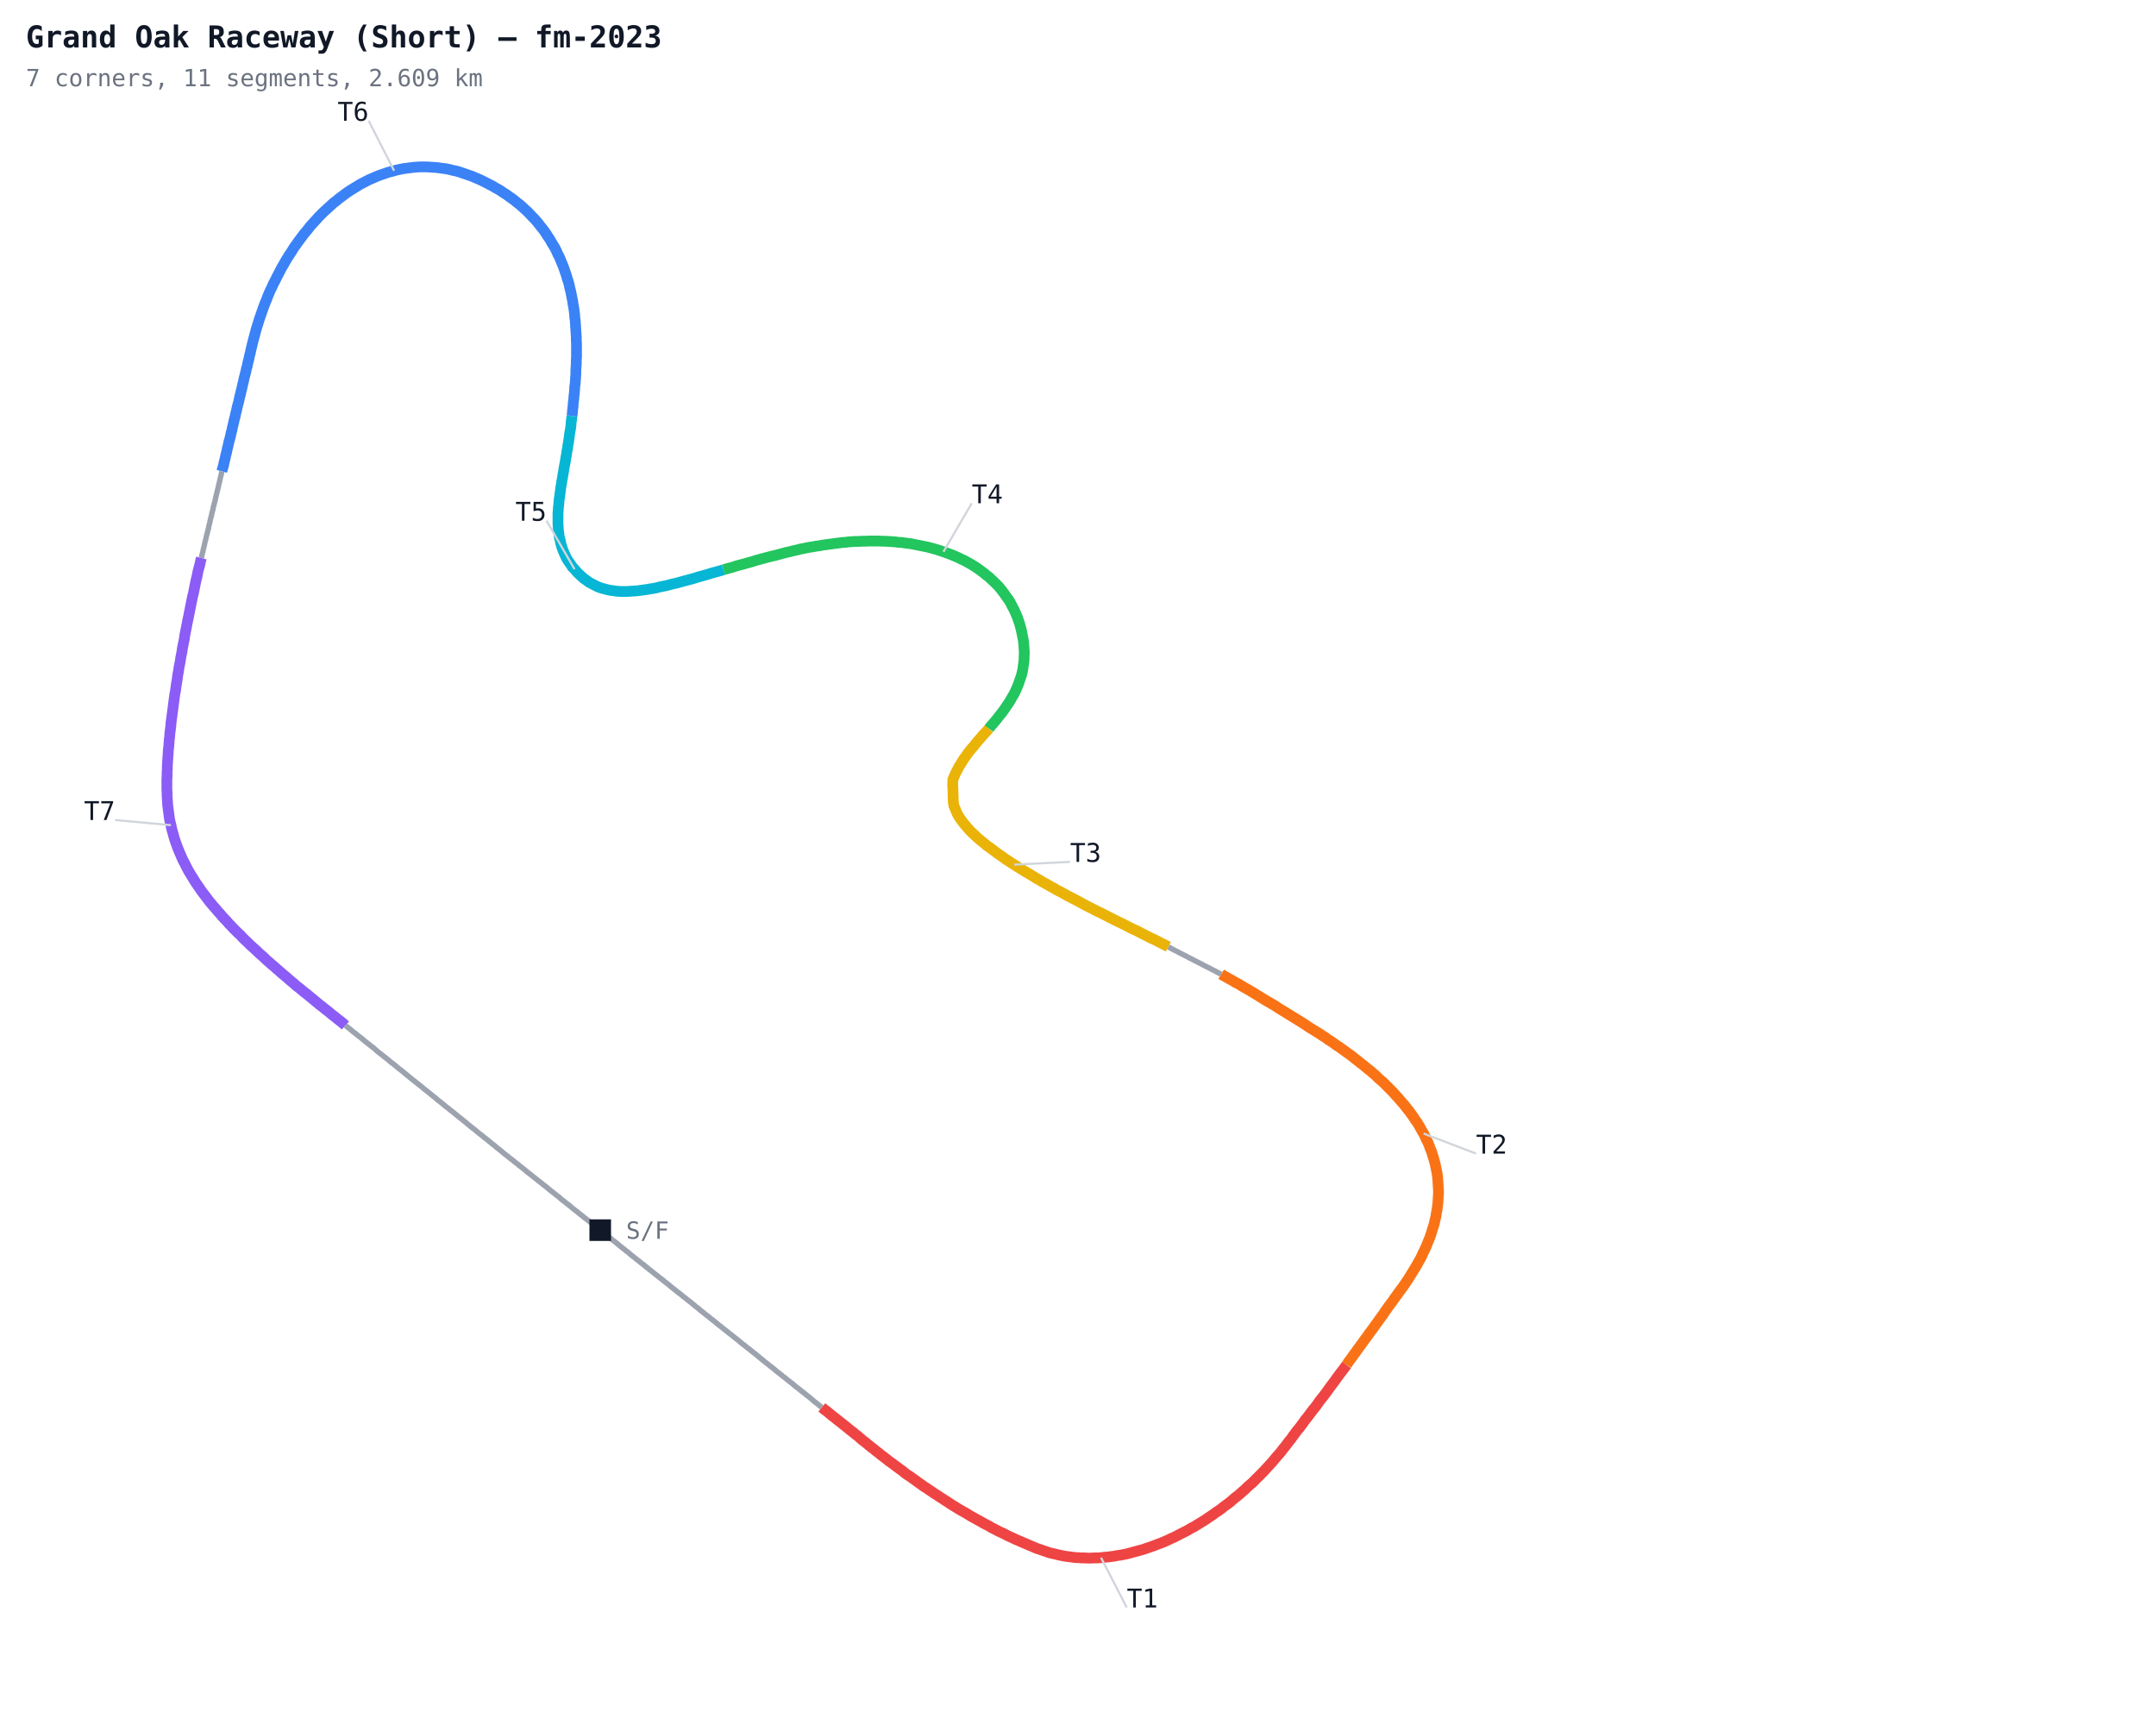
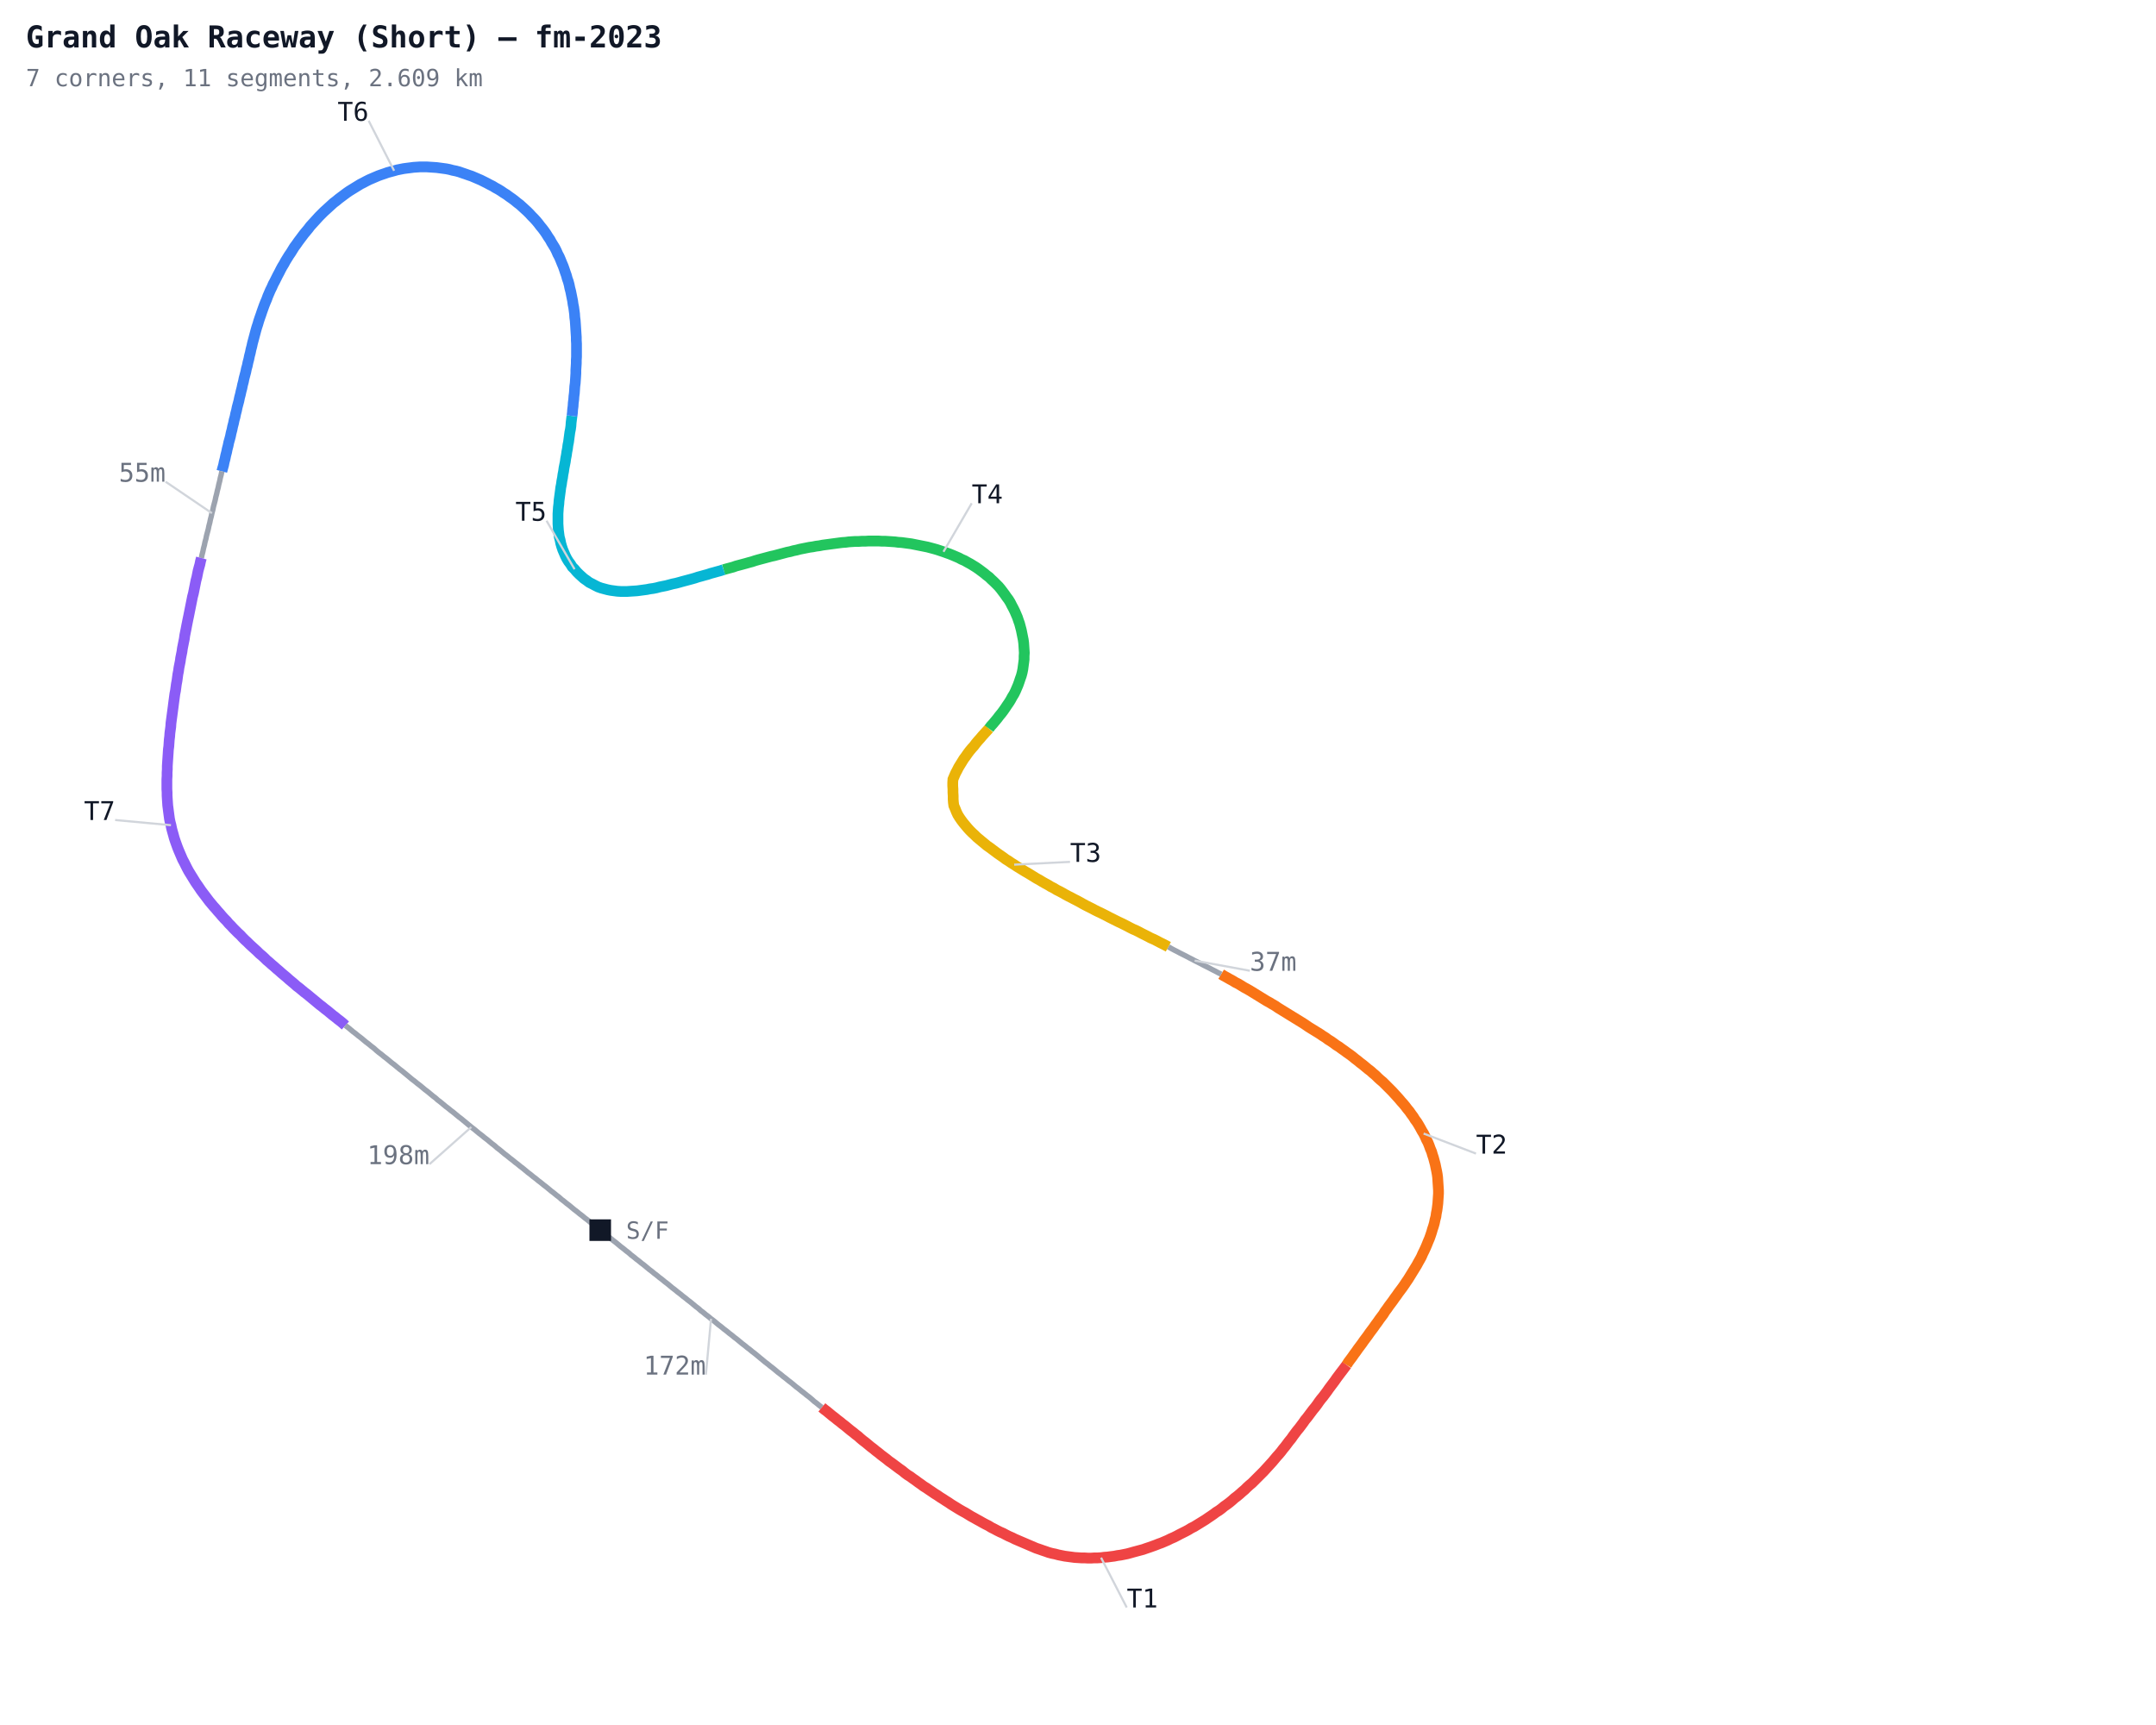
<svg xmlns="http://www.w3.org/2000/svg" width="1000" height="800" viewBox="0 0 1000 800">
  <defs>
    <style>
      .name { font-family: monospace; font-size: 12px; }
      .sector { font-family: monospace; font-size: 12px; fill: #7c3aed; font-weight: bold; }
      .title { font-family: monospace; font-size: 14px; fill: #111827; font-weight: bold; }
      .sub { font-family: monospace; font-size: 11px; fill: #6b7280; }
    </style>
  </defs>
  <rect width="1000" height="800" fill="#ffffff" />
  <polyline fill="none" stroke="#9ca3af" stroke-width="2.5" points="278.4,570.5 279.6,571.5 280.8,572.4 282.0,573.4 283.2,574.3 284.4,575.3 285.6,576.2 286.8,577.2 288.0,578.2 289.2,579.1 290.4,580.1 291.6,581.0 292.7,582.0 293.9,582.9 295.1,583.9 296.3,584.8 297.5,585.8 298.7,586.7 299.9,587.7 301.1,588.7 302.3,589.6 303.5,590.6 304.7,591.5 305.9,592.5 307.1,593.4 308.3,594.4 309.5,595.3 310.7,596.3 311.9,597.3 313.1,598.2 314.3,599.2 315.5,600.1 316.7,601.1 317.9,602.0 319.1,603.0 320.3,603.9 321.5,604.9 322.7,605.9 323.9,606.8 325.0,607.8 326.2,608.7 327.4,609.7 328.6,610.6 329.8,611.6 331.0,612.5 332.2,613.5 333.4,614.5 334.6,615.4 335.8,616.4 337.0,617.3 338.2,618.3 339.4,619.2 340.6,620.2 341.8,621.1 343.0,622.1 344.2,623.1 345.4,624.0 346.6,625.0 347.8,625.9 349.0,626.9 350.2,627.8 351.4,628.8 352.6,629.8 353.7,630.7 354.9,631.7 356.1,632.6 357.3,633.6 358.5,634.5 359.7,635.5 360.9,636.5 362.1,637.4 363.3,638.4 364.5,639.3 365.7,640.3 366.9,641.2 368.1,642.2 369.3,643.2 370.5,644.1 371.7,645.1 372.9,646.0 374.1,647.0 375.3,647.9 376.5,648.9 377.6,649.9 378.8,650.8 380.0,651.8 381.2,652.7" />
  <polyline fill="none" stroke="#ef4444" stroke-width="5" points="381.2,652.7 382.4,653.7 383.6,654.6 384.8,655.6 386.0,656.6 387.2,657.5 388.4,658.5 389.6,659.4 390.8,660.4 392.0,661.3 393.2,662.3 394.4,663.3 395.6,664.2 396.8,665.2 398.0,666.1 399.1,667.1 400.3,668.1 401.5,669.0 402.7,670.0 403.9,671.0 405.1,671.9 406.3,672.9 407.5,673.8 408.7,674.8 409.9,675.7 411.1,676.6 412.3,677.6 413.6,678.5 414.8,679.4 416.0,680.3 417.2,681.2 418.5,682.1 419.7,683.1 420.9,684.0 422.2,684.8 423.4,685.7 424.7,686.6 425.9,687.5 427.2,688.4 428.4,689.3 429.7,690.1 431.0,691.0 432.2,691.8 433.5,692.7 434.8,693.5 436.1,694.4 437.4,695.2 438.6,696.0 439.9,696.8 441.2,697.7 442.5,698.5 443.8,699.3 445.1,700.1 446.5,700.9 447.8,701.6 449.1,702.4 450.4,703.2 451.7,703.9 453.1,704.7 454.4,705.4 455.8,706.2 457.1,706.9 458.5,707.6 459.8,708.4 461.2,709.1 462.5,709.8 463.9,710.5 465.3,711.1 466.6,711.8 468.0,712.5 469.4,713.1 470.8,713.8 472.2,714.4 473.6,715.0 475.0,715.6 476.4,716.2 477.8,716.8 479.2,717.4 480.6,718.0 482.1,718.5 483.5,719.0 485.0,719.5 486.4,720.0 487.9,720.4 489.4,720.7 490.9,721.1 492.4,721.4 493.9,721.7 495.4,721.9 496.9,722.1 498.4,722.3 500.0,722.4 501.5,722.5 503.0,722.5 504.6,722.6 506.1,722.6 507.6,722.5 509.1,722.5 510.7,722.4 512.2,722.2 513.7,722.1 515.2,721.9 516.8,721.7 518.3,721.4 519.8,721.2 521.3,720.9 522.8,720.6 524.3,720.2 525.7,719.8 527.2,719.4 528.7,719.0 530.2,718.6 531.6,718.1 533.1,717.6 534.5,717.1 535.9,716.6 537.4,716.0 538.8,715.5 540.2,714.9 541.6,714.3 543.0,713.6 544.4,713.0 545.8,712.3 547.1,711.6 548.5,710.9 549.9,710.2 551.2,709.5 552.5,708.7 553.9,708.0 555.2,707.2 556.5,706.4 557.8,705.6 559.1,704.8 560.4,703.9 561.6,703.1 562.9,702.2 564.1,701.3 565.4,700.5 566.6,699.6 567.8,698.6 569.1,697.7 570.3,696.8 571.5,695.8 572.6,694.8 573.8,693.9 575.0,692.9 576.1,691.9 577.3,690.9 578.4,689.8 579.5,688.8 580.7,687.8 581.8,686.7 582.9,685.6 583.9,684.6 585.0,683.5 586.1,682.4 587.1,681.3 588.2,680.1 589.2,679.0 590.2,677.9 591.2,676.7 592.2,675.5 593.2,674.4 594.2,673.2 595.1,672.0 596.1,670.8 597.0,669.6 597.9,668.4 598.9,667.2 599.8,665.9 600.7,664.7 601.6,663.5 602.6,662.3 603.5,661.1 604.4,659.9 605.3,658.6 606.3,657.4 607.2,656.2 608.1,655.0 609.0,653.8 610.0,652.6 610.9,651.4 611.8,650.1 612.7,648.9 613.7,647.7 614.6,646.5 615.5,645.3 616.4,644.0 617.3,642.8 618.2,641.6 619.1,640.4 620.0,639.1 620.9,637.9 621.8,636.7 622.8,635.4 623.7,634.2 624.6,633.0" />
  <polyline fill="none" stroke="#f97316" stroke-width="5" points="624.6,633.0 625.4,631.7 626.3,630.5 627.2,629.3 628.1,628.0 629.0,626.8 629.9,625.5 630.8,624.3 631.7,623.1 632.6,621.8 633.5,620.6 634.4,619.4 635.3,618.1 636.2,616.9 637.1,615.7 638.0,614.4 638.9,613.2 639.8,611.9 640.7,610.7 641.6,609.5 642.4,608.2 643.3,607.0 644.2,605.7 645.1,604.5 646.0,603.3 646.9,602.0 647.8,600.8 648.7,599.5 649.6,598.3 650.5,597.1 651.4,595.8 652.2,594.6 653.1,593.3 653.9,592.0 654.7,590.7 655.5,589.4 656.3,588.1 657.1,586.8 657.8,585.5 658.6,584.1 659.3,582.8 659.9,581.4 660.6,580.0 661.2,578.7 661.8,577.3 662.4,575.8 663.0,574.4 663.5,573.0 664.0,571.5 664.4,570.1 664.9,568.6 665.3,567.2 665.6,565.7 666.0,564.2 666.2,562.7 666.5,561.2 666.7,559.7 666.9,558.1 667.0,556.6 667.1,555.1 667.2,553.6 667.2,552.1 667.1,550.5 667.0,549.0 666.9,547.5 666.8,546.0 666.6,544.5 666.3,542.9 666.0,541.5 665.7,540.0 665.3,538.5 664.9,537.0 664.4,535.5 664.0,534.1 663.4,532.7 662.9,531.3 662.3,529.8 661.6,528.5 661.0,527.1 660.3,525.7 659.5,524.4 658.8,523.1 658.0,521.7 657.2,520.4 656.3,519.2 655.5,517.9 654.6,516.7 653.7,515.4 652.7,514.2 651.8,513.0 650.8,511.8 649.8,510.7 648.8,509.5 647.8,508.4 646.8,507.3 645.7,506.1 644.6,505.0 643.6,504.0 642.5,502.9 641.4,501.8 640.2,500.8 639.1,499.8 638.0,498.7 636.8,497.7 635.7,496.7 634.5,495.8 633.3,494.8 632.1,493.8 630.9,492.9 629.7,491.9 628.5,491.0 627.3,490.0 626.1,489.1 624.8,488.2 623.6,487.3 622.3,486.4 621.1,485.5 619.8,484.7 618.6,483.8 617.3,482.9 616.0,482.1 614.8,481.2 613.5,480.4 612.2,479.5 610.9,478.7 609.6,477.9 608.3,477.1 607.0,476.3 605.7,475.4 604.5,474.6 603.2,473.8 601.9,473.0 600.6,472.2 599.3,471.4 598.0,470.6 596.7,469.8 595.4,469.0 594.1,468.2 592.8,467.4 591.5,466.5 590.1,465.7 588.8,464.9 587.5,464.2 586.2,463.4 584.9,462.6 583.6,461.8 582.3,461.0 581.0,460.2 579.7,459.4 578.3,458.6 577.0,457.9 575.7,457.1 574.4,456.3 573.0,455.6 571.7,454.8 570.4,454.1 569.0,453.3 567.7,452.6 566.4,451.8" />
  <polyline fill="none" stroke="#9ca3af" stroke-width="2.5" points="566.4,451.8 565.0,451.1 563.7,450.4 562.3,449.7 561.0,449.0 559.6,448.3 558.2,447.6 556.9,446.9 555.5,446.2 554.1,445.5 552.8,444.8 551.4,444.1 550.1,443.4 548.7,442.7 547.3,442.0 546.0,441.3 544.6,440.6 543.3,439.9 541.9,439.1" />
  <polyline fill="none" stroke="#eab308" stroke-width="5" points="541.9,439.1 540.6,438.4 539.2,437.7 537.8,437.0 536.5,436.3 535.1,435.6 533.7,435.0 532.4,434.3 531.0,433.6 529.6,432.9 528.3,432.2 526.9,431.5 525.5,430.9 524.1,430.2 522.8,429.5 521.4,428.8 520.0,428.1 518.7,427.5 517.3,426.8 515.9,426.1 514.5,425.4 513.2,424.7 511.8,424.0 510.4,423.3 509.1,422.7 507.7,422.0 506.4,421.3 505.0,420.6 503.6,419.9 502.3,419.2 500.9,418.4 499.6,417.7 498.2,417.0 496.9,416.3 495.5,415.6 494.2,414.9 492.8,414.1 491.5,413.4 490.1,412.7 488.8,411.9 487.4,411.2 486.1,410.4 484.8,409.7 483.4,408.9 482.1,408.1 480.8,407.4 479.5,406.6 478.2,405.8 476.9,405.0 475.5,404.2 474.2,403.4 472.9,402.6 471.6,401.8 470.4,401.0 469.1,400.2 467.8,399.3 466.5,398.5 465.3,397.6 464.0,396.7 462.7,395.8 461.5,394.9 460.3,394.0 459.1,393.1 457.8,392.2 456.6,391.2 455.5,390.3 454.3,389.3 453.1,388.3 452.0,387.2 450.9,386.2 449.8,385.1 448.8,384.0 447.8,382.8 446.8,381.6 445.9,380.4 445.0,379.1 444.2,377.8 443.6,376.5 443.0,375.0 442.4,373.6 442.2,372.1 442.1,370.6 442.1,369.1 442.0,367.5 442.0,366.0 441.9,364.5 441.9,362.9 442.0,361.4 442.6,360.0 443.2,358.6 443.9,357.3 444.6,355.9 445.4,354.6 446.2,353.3 447.0,352.0 447.9,350.8 448.8,349.5 449.7,348.3 450.7,347.1 451.7,346.0 452.6,344.8 453.6,343.6 454.6,342.5 455.6,341.3 456.6,340.2 457.7,339.0 458.7,337.9" />
  <polyline fill="none" stroke="#22c55e" stroke-width="5" points="458.7,337.9 459.6,336.7 460.6,335.6 461.6,334.4 462.6,333.2 463.5,332.0 464.5,330.8 465.4,329.6 466.3,328.3 467.1,327.1 468.0,325.8 468.8,324.5 469.5,323.2 470.3,321.9 471.0,320.5 471.6,319.1 472.2,317.7 472.7,316.3 473.2,314.8 473.7,313.4 474.1,311.9 474.4,310.4 474.6,308.9 474.8,307.4 475.0,305.8 475.0,304.3 475.1,302.8 475.0,301.2 474.9,299.7 474.8,298.2 474.6,296.7 474.3,295.2 474.0,293.7 473.7,292.2 473.3,290.7 472.9,289.2 472.4,287.8 471.9,286.3 471.3,284.9 470.7,283.5 470.0,282.1 469.3,280.8 468.6,279.4 467.8,278.1 466.9,276.9 466.0,275.6 465.1,274.4 464.2,273.2 463.2,272.0 462.1,270.9 461.0,269.8 459.9,268.8 458.8,267.7 457.6,266.8 456.4,265.8 455.2,264.9 454.0,264.0 452.7,263.1 451.4,262.3 450.1,261.5 448.8,260.8 447.4,260.0 446.0,259.4 444.7,258.7 443.3,258.1 441.9,257.5 440.4,256.9 439.0,256.4 437.6,255.9 436.1,255.4 434.6,254.9 433.2,254.5 431.7,254.1 430.2,253.7 428.7,253.4 427.2,253.1 425.7,252.8 424.2,252.5 422.7,252.2 421.2,252.0 419.7,251.8 418.2,251.6 416.6,251.5 415.1,251.3 413.6,251.2 412.1,251.1 410.5,251.0 409.0,251.0 407.5,250.9 405.9,250.9 404.4,250.9 402.9,250.9 401.4,251.0 399.8,251.0 398.3,251.1 396.8,251.1 395.2,251.2 393.7,251.3 392.2,251.5 390.7,251.6 389.1,251.8 387.6,252.0 386.1,252.2 384.6,252.4 383.1,252.6 381.6,252.8 380.1,253.1 378.5,253.3 377.0,253.6 375.5,253.8 374.0,254.1 372.5,254.4 371.0,254.7 369.5,255.1 368.0,255.4 366.6,255.8 365.1,256.1 363.6,256.5 362.1,256.9 360.6,257.3 359.1,257.7 357.7,258.0 356.2,258.4 354.7,258.8 353.2,259.2 351.7,259.6 350.3,260.0 348.8,260.5 347.3,260.9 345.9,261.3 344.4,261.7 342.9,262.1 341.4,262.5 340.0,263.0 338.5,263.4 337.0,263.8 335.6,264.2" />
  <polyline fill="none" stroke="#06b6d4" stroke-width="5" points="335.6,264.2 334.1,264.7 332.6,265.1 331.2,265.5 329.7,265.9 328.2,266.4 326.7,266.8 325.3,267.2 323.8,267.6 322.3,268.1 320.9,268.5 319.4,268.9 317.9,269.3 316.4,269.7 315.0,270.1 313.5,270.5 312.0,270.8 310.5,271.2 309.0,271.6 307.5,271.9 306.0,272.2 304.5,272.6 303.0,272.9 301.5,273.1 300.0,273.4 298.5,273.6 297.0,273.8 295.5,274.0 294.0,274.1 292.4,274.2 290.9,274.3 289.4,274.3 287.9,274.3 286.3,274.2 284.8,274.0 283.3,273.8 281.8,273.5 280.3,273.1 278.8,272.7 277.4,272.2 276.0,271.5 274.7,270.8 273.3,270.1 272.1,269.2 270.8,268.3 269.7,267.3 268.6,266.3 267.5,265.2 266.5,264.0 265.4,262.9 264.6,261.6 263.7,260.4 262.9,259.1 262.2,257.7 261.6,256.3 261.0,254.9 260.5,253.4 260.1,252.0 259.8,250.5 259.4,249.0 259.2,247.5 259.0,245.9 258.9,244.4 258.8,242.9 258.8,241.4 258.8,239.8 258.8,238.3 258.9,236.8 259.0,235.3 259.2,233.7 259.3,232.2 259.5,230.7 259.7,229.2 259.9,227.7 260.1,226.1 260.4,224.6 260.6,223.1 260.9,221.6 261.1,220.1 261.4,218.6 261.6,217.1 261.9,215.6 262.2,214.1 262.4,212.6 262.7,211.1 262.9,209.6 263.2,208.1 263.4,206.5 263.7,205.0 263.9,203.5 264.1,202.0 264.3,200.5 264.6,199.0 264.8,197.5 264.9,196.0 265.1,194.4 265.3,192.9" />
  <polyline fill="none" stroke="#3b82f6" stroke-width="5" points="265.3,192.9 265.5,191.4 265.6,189.9 265.8,188.4 265.9,186.8 266.1,185.3 266.2,183.8 266.4,182.3 266.5,180.8 266.6,179.2 266.8,177.7 266.9,176.2 267.0,174.7 267.1,173.1 267.1,171.6 267.2,170.1 267.3,168.5 267.3,167.0 267.4,165.5 267.4,164.0 267.4,162.4 267.4,160.9 267.4,159.4 267.3,157.8 267.3,156.3 267.2,154.8 267.1,153.3 267.0,151.7 266.9,150.2 266.8,148.7 266.6,147.2 266.5,145.6 266.3,144.1 266.1,142.6 265.8,141.1 265.6,139.6 265.3,138.1 265.0,136.6 264.7,135.1 264.3,133.6 264.0,132.1 263.6,130.6 263.1,129.2 262.7,127.7 262.2,126.3 261.7,124.8 261.2,123.4 260.6,122.0 260.0,120.5 259.4,119.1 258.7,117.8 258.1,116.4 257.4,115.0 256.6,113.7 255.8,112.4 255.1,111.1 254.2,109.8 253.4,108.5 252.5,107.2 251.6,106.0 250.6,104.8 249.7,103.6 248.7,102.4 247.7,101.3 246.6,100.2 245.6,99.1 244.5,98.0 243.4,97.0 242.2,95.9 241.1,94.9 239.9,94.0 238.7,93.0 237.5,92.1 236.2,91.2 235.0,90.3 233.7,89.5 232.4,88.6 231.1,87.8 229.8,87.1 228.5,86.3 227.1,85.6 225.8,84.9 224.4,84.2 223.0,83.5 221.6,82.9 220.2,82.3 218.8,81.7 217.3,81.2 215.9,80.7 214.4,80.2 213.0,79.7 211.5,79.3 210.0,79.0 208.5,78.6 207.0,78.3 205.5,78.1 204.0,77.9 202.5,77.7 201.0,77.6 199.4,77.5 197.9,77.4 196.4,77.4 194.8,77.4 193.3,77.5 191.8,77.6 190.3,77.8 188.7,78.0 187.2,78.2 185.7,78.5 184.2,78.8 182.8,79.2 181.3,79.6 179.8,80.0 178.4,80.5 176.9,81.0 175.5,81.5 174.1,82.1 172.7,82.7 171.3,83.3 169.9,84.0 168.6,84.7 167.2,85.4 165.9,86.2 164.6,87.0 163.3,87.8 162.0,88.6 160.7,89.5 159.5,90.4 158.3,91.3 157.1,92.2 155.9,93.2 154.7,94.1 153.6,95.1 152.4,96.2 151.3,97.2 150.2,98.2 149.1,99.3 148.0,100.4 147.0,101.5 146.0,102.6 144.9,103.8 143.9,104.9 143.0,106.1 142.0,107.3 141.0,108.5 140.1,109.7 139.2,110.9 138.3,112.1 137.4,113.4 136.5,114.6 135.7,115.9 134.9,117.2 134.0,118.5 133.2,119.8 132.4,121.1 131.7,122.4 130.9,123.7 130.2,125.0 129.5,126.4 128.8,127.7 128.1,129.1 127.4,130.5 126.7,131.8 126.1,133.2 125.4,134.6 124.8,136.0 124.2,137.4 123.7,138.8 123.1,140.2 122.5,141.7 122.0,143.1 121.5,144.5 121.0,146.0 120.5,147.4 120.0,148.9 119.6,150.3 119.1,151.8 118.7,153.2 118.3,154.7 117.9,156.2 117.5,157.7 117.1,159.2 116.8,160.6 116.4,162.1 116.1,163.6 115.7,165.1 115.4,166.6 115.0,168.1 114.7,169.6 114.3,171.0 114.0,172.5 113.6,174.0 113.2,175.5 112.9,177.0 112.5,178.5 112.2,180.0 111.8,181.5 111.5,182.9 111.1,184.4 110.8,185.9 110.4,187.4 110.0,188.9 109.7,190.4 109.3,191.9 109.0,193.4 108.6,194.8 108.3,196.3 107.9,197.8 107.6,199.3 107.2,200.8 106.9,202.3 106.5,203.8 106.1,205.2 105.8,206.7 105.4,208.2 105.1,209.7 104.7,211.2 104.4,212.7 104.0,214.2 103.7,215.7 103.3,217.1 102.9,218.6" />
  <polyline fill="none" stroke="#9ca3af" stroke-width="2.5" points="102.9,218.6 102.6,220.1 102.2,221.6 101.9,223.1 101.5,224.6 101.2,226.1 100.8,227.6 100.5,229.0 100.1,230.5 99.8,232.0 99.4,233.5 99.0,235.0 98.7,236.5 98.3,238.0 98.0,239.4 97.6,240.9 97.3,242.4 96.9,243.9 96.6,245.4 96.2,246.9 95.8,248.4 95.5,249.9 95.1,251.3 94.8,252.8 94.4,254.3 94.1,255.8 93.7,257.3 93.4,258.8" />
  <polyline fill="none" stroke="#8b5cf6" stroke-width="5" points="93.4,258.8 93.0,260.3 92.7,261.8 92.3,263.2 91.9,264.7 91.6,266.2 91.3,267.7 90.9,269.2 90.6,270.7 90.3,272.2 90.0,273.7 89.7,275.2 89.3,276.7 89.0,278.2 88.7,279.7 88.4,281.2 88.1,282.7 87.8,284.2 87.5,285.7 87.2,287.1 86.9,288.6 86.6,290.1 86.3,291.7 86.0,293.2 85.7,294.7 85.5,296.2 85.2,297.7 84.9,299.2 84.6,300.7 84.4,302.2 84.1,303.7 83.8,305.2 83.6,306.7 83.3,308.2 83.0,309.7 82.8,311.2 82.5,312.7 82.3,314.2 82.1,315.7 81.8,317.3 81.6,318.8 81.4,320.3 81.1,321.8 80.9,323.3 80.7,324.8 80.5,326.3 80.3,327.9 80.1,329.4 79.9,330.9 79.7,332.4 79.5,333.9 79.3,335.4 79.2,337.0 79.0,338.5 78.8,340.0 78.7,341.5 78.5,343.1 78.4,344.6 78.3,346.1 78.1,347.6 78.0,349.2 77.9,350.7 77.8,352.2 77.7,353.7 77.6,355.3 77.6,356.8 77.5,358.3 77.5,359.9 77.4,361.4 77.4,362.9 77.4,364.4 77.4,366.0 77.5,367.5 77.5,369.0 77.6,370.6 77.7,372.1 77.8,373.6 78.0,375.1 78.2,376.7 78.4,378.2 78.6,379.7 78.9,381.2 79.3,382.7 79.6,384.2 80.0,385.7 80.4,387.1 80.8,388.6 81.3,390.1 81.8,391.5 82.3,392.9 82.9,394.4 83.5,395.8 84.1,397.2 84.7,398.6 85.4,399.9 86.1,401.3 86.8,402.7 87.5,404.0 88.3,405.3 89.1,406.6 89.9,407.9 90.7,409.2 91.6,410.5 92.5,411.8 93.3,413.0 94.2,414.2 95.2,415.5 96.1,416.7 97.0,417.9 98.0,419.1 99.0,420.3 100.0,421.4 101.0,422.6 102.0,423.7 103.0,424.9 104.0,426.0 105.1,427.1 106.1,428.3 107.2,429.4 108.2,430.5 109.3,431.6 110.4,432.7 111.5,433.7 112.5,434.8 113.6,435.9 114.7,436.9 115.8,438.0 117.0,439.1 118.1,440.1 119.2,441.1 120.3,442.2 121.5,443.2 122.6,444.2 123.7,445.3 124.9,446.3 126.0,447.3 127.2,448.3 128.3,449.3 129.5,450.3 130.6,451.3 131.8,452.3 133.0,453.3 134.1,454.3 135.3,455.3 136.5,456.3 137.6,457.3 138.8,458.2 140.0,459.2 141.2,460.2 142.4,461.1 143.6,462.1 144.8,463.1 145.9,464.0 147.1,465.0 148.3,466.0 149.5,466.9 150.7,467.9 151.9,468.8 153.1,469.8 154.3,470.8 155.5,471.7 156.7,472.7 157.9,473.6 159.1,474.6 160.2,475.6" />
  <polyline fill="none" stroke="#9ca3af" stroke-width="2.5" points="160.2,475.6 161.4,476.5 162.6,477.5 163.8,478.5 165.0,479.4 166.2,480.4 167.4,481.3 168.6,482.3 169.8,483.3 171.0,484.2 172.2,485.2 173.4,486.1 174.5,487.1 175.7,488.1 176.9,489.0 178.1,490.0 179.3,490.9 180.5,491.9 181.7,492.9 182.9,493.8 184.1,494.8 185.3,495.8 186.5,496.7 187.7,497.7 188.8,498.6 190.0,499.6 191.2,500.6 192.4,501.5 193.6,502.5 194.8,503.4 196.0,504.4 197.2,505.4 198.4,506.3 199.6,507.3 200.8,508.3 202.0,509.2 203.1,510.2 204.3,511.1 205.5,512.1 206.7,513.1 207.9,514.0 209.1,515.0 210.3,515.9 211.5,516.9 212.7,517.9 213.9,518.8 215.1,519.8 216.2,520.7 217.4,521.7 218.6,522.7 219.8,523.6 221.0,524.6 222.2,525.6 223.4,526.5 224.6,527.5 225.8,528.4 227.0,529.4 228.2,530.4 229.4,531.3 230.5,532.3 231.7,533.2 232.9,534.2 234.1,535.2 235.3,536.1 236.5,537.1 237.7,538.0 238.9,539.0 240.1,539.9 241.3,540.9 242.5,541.8 243.7,542.8 244.9,543.8 246.1,544.7 247.3,545.7 248.5,546.6 249.7,547.6 250.9,548.5 252.1,549.5 253.3,550.4 254.5,551.4 255.7,552.4 256.9,553.3 258.1,554.3 259.3,555.2 260.4,556.2 261.6,557.1 262.8,558.1 264.0,559.0 265.2,560.0 266.4,561.0 267.6,561.9 268.8,562.9 270.0,563.8 271.2,564.8 272.4,565.7 273.6,566.7 274.8,567.6 276.0,568.6 277.2,569.5" />
+   <line x1="329.8" y1="611.6" x2="327.4" y2="637.5" stroke="#d1d5db" stroke-width="1" />
+   <text x="327.4" y="637.5" text-anchor="end" class="name" fill="#6b7280">172m</text>
  <line x1="510.7" y1="722.4" x2="522.6" y2="745.5" stroke="#d1d5db" stroke-width="1" />
  <text x="522.6" y="745.5" text-anchor="start" class="name" fill="#111827">T1</text>
  <line x1="660.3" y1="525.7" x2="684.6" y2="535.0" stroke="#d1d5db" stroke-width="1" />
  <text x="684.6" y="535.0" text-anchor="start" class="name" fill="#111827">T2</text>
+   <line x1="554.1" y1="445.5" x2="579.7" y2="450.2" stroke="#d1d5db" stroke-width="1" />
+   <text x="579.7" y="450.2" text-anchor="start" class="name" fill="#6b7280">37m</text>
  <line x1="470.4" y1="401.0" x2="496.3" y2="399.7" stroke="#d1d5db" stroke-width="1" />
  <text x="496.3" y="399.7" text-anchor="start" class="name" fill="#111827">T3</text>
  <line x1="437.6" y1="255.9" x2="450.7" y2="233.4" stroke="#d1d5db" stroke-width="1" />
  <text x="450.7" y="233.4" text-anchor="start" class="name" fill="#111827">T4</text>
  <line x1="266.5" y1="264.0" x2="253.5" y2="241.5" stroke="#d1d5db" stroke-width="1" />
  <text x="253.5" y="241.5" text-anchor="end" class="name" fill="#111827">T5</text>
  <line x1="182.8" y1="79.2" x2="171.0" y2="56.0" stroke="#d1d5db" stroke-width="1" />
  <text x="171.0" y="56.0" text-anchor="end" class="name" fill="#111827">T6</text>
+   <line x1="98.3" y1="238.0" x2="76.8" y2="223.4" stroke="#d1d5db" stroke-width="1" />
+   <text x="76.8" y="223.4" text-anchor="end" class="name" fill="#6b7280">55m</text>
  <line x1="79.3" y1="382.7" x2="53.4" y2="380.3" stroke="#d1d5db" stroke-width="1" />
  <text x="53.4" y="380.3" text-anchor="end" class="name" fill="#111827">T7</text>
+   <line x1="218.6" y1="522.7" x2="199.2" y2="539.9" stroke="#d1d5db" stroke-width="1" />
+   <text x="199.2" y="539.9" text-anchor="end" class="name" fill="#6b7280">198m</text>
  <rect x="273.4" y="565.5" width="10" height="10" fill="#111827" />
  <text x="290.4" y="574.5" class="sub">S/F</text>
  <text class="title" x="12" y="22">Grand Oak Raceway (Short) — fm-2023</text>
  <text class="sub" x="12" y="40">7 corners, 11 segments, 2.609 km</text>
</svg>
